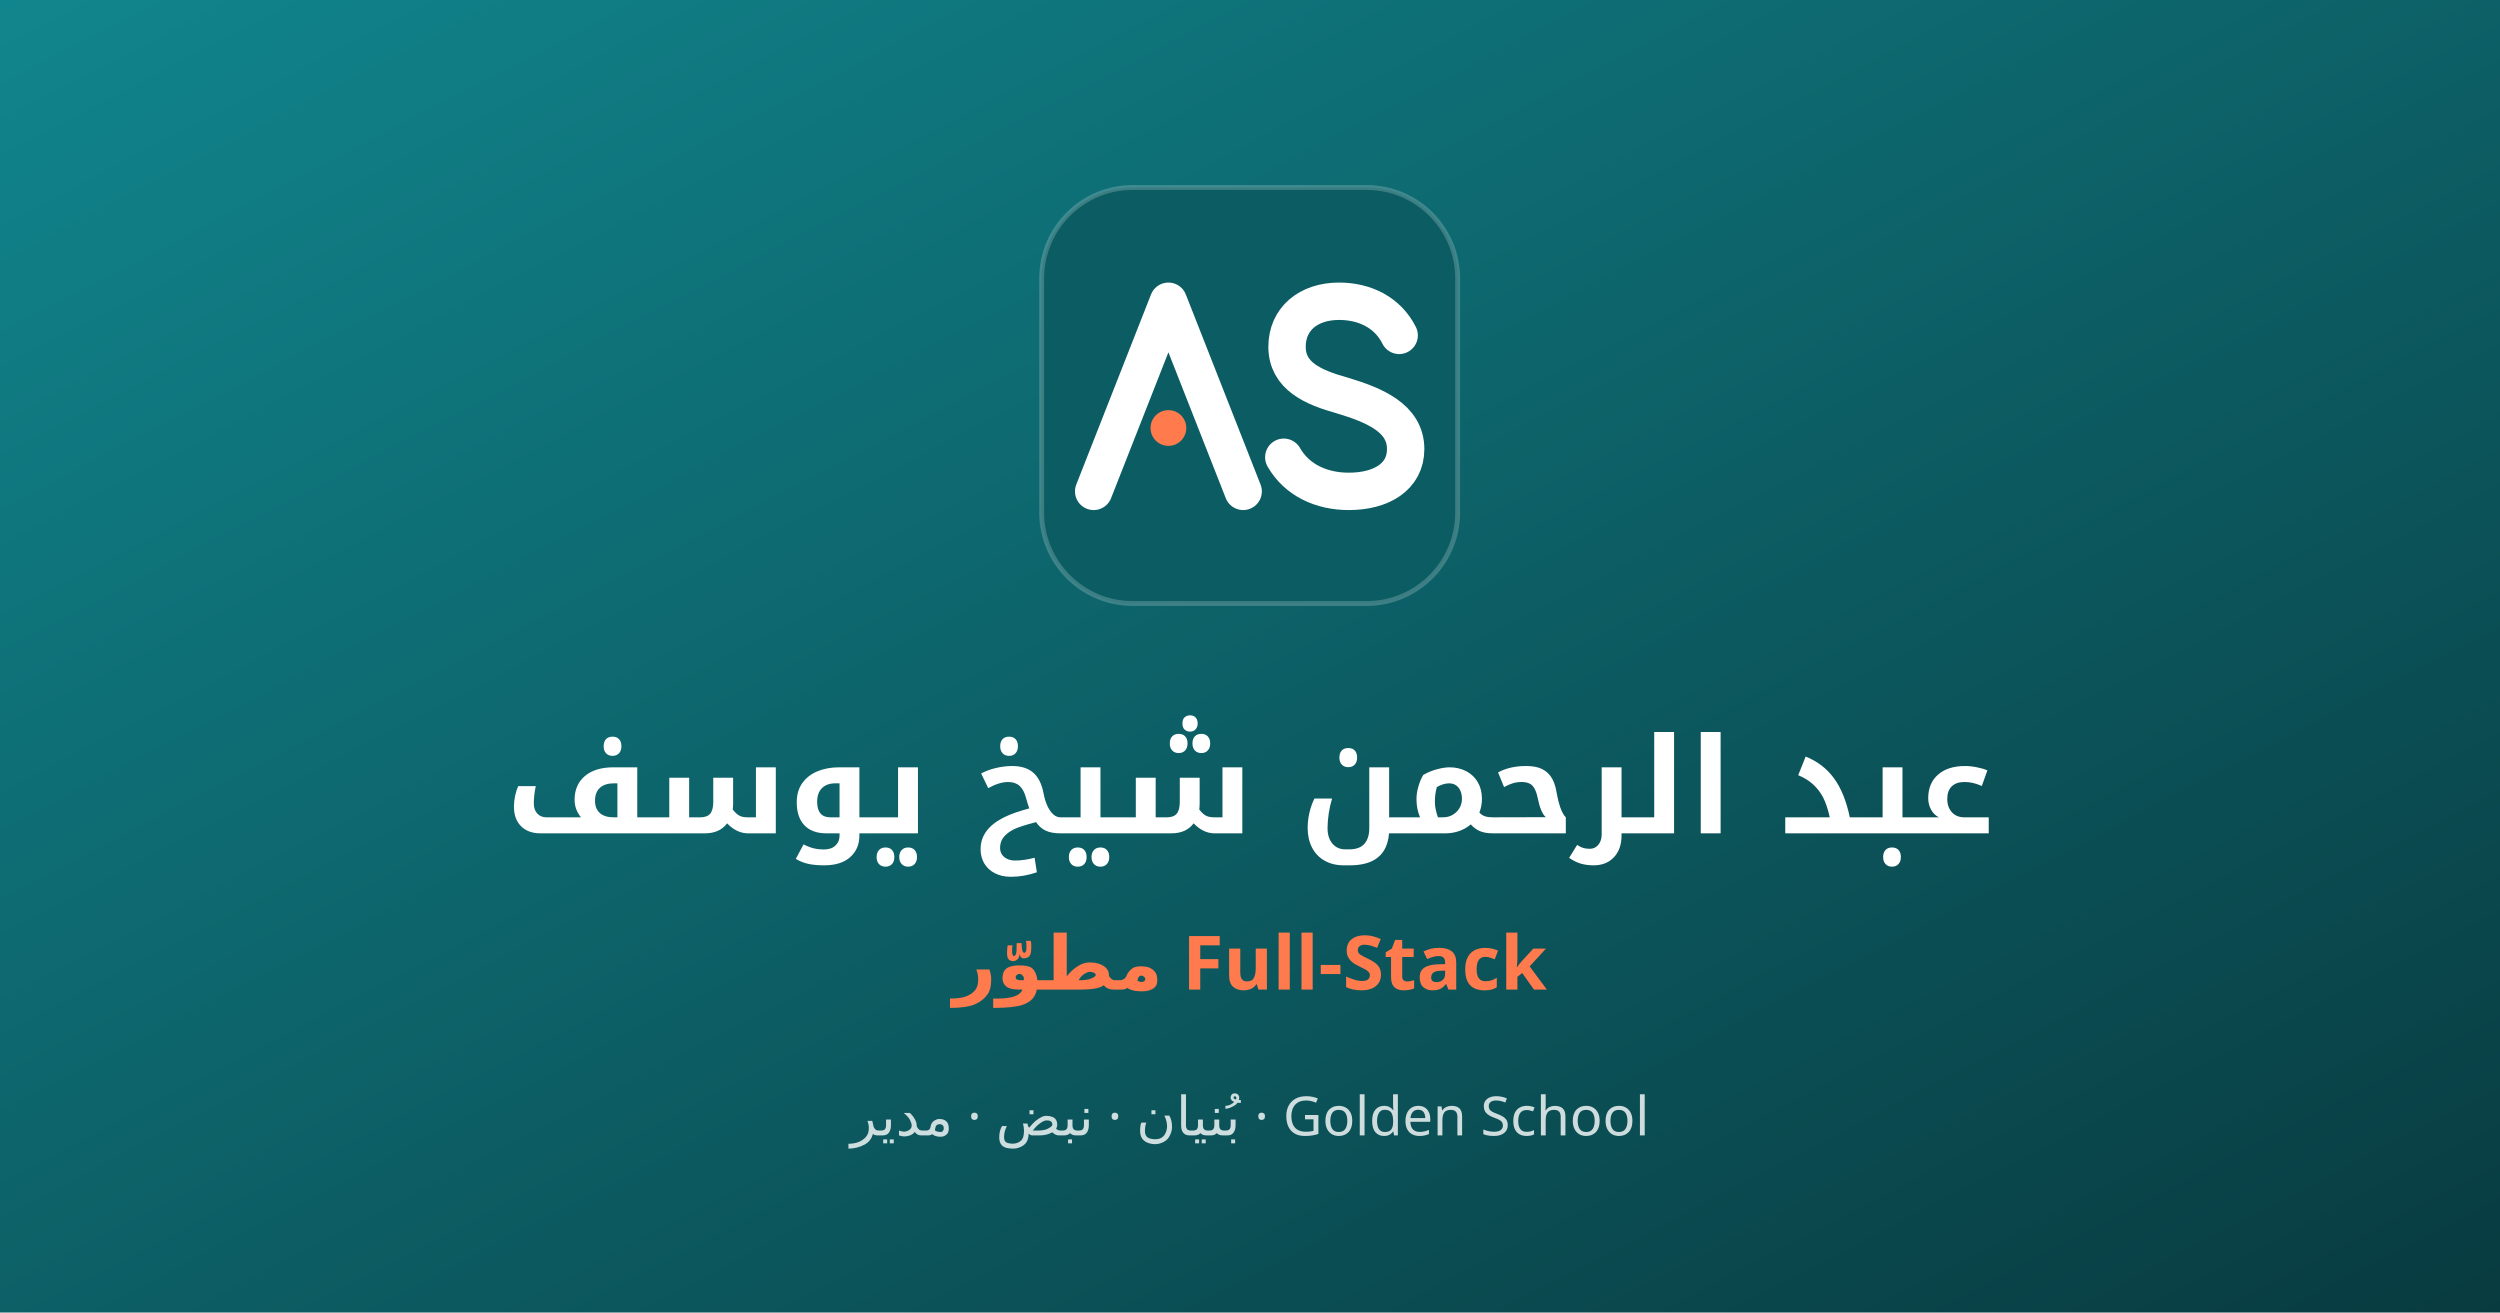
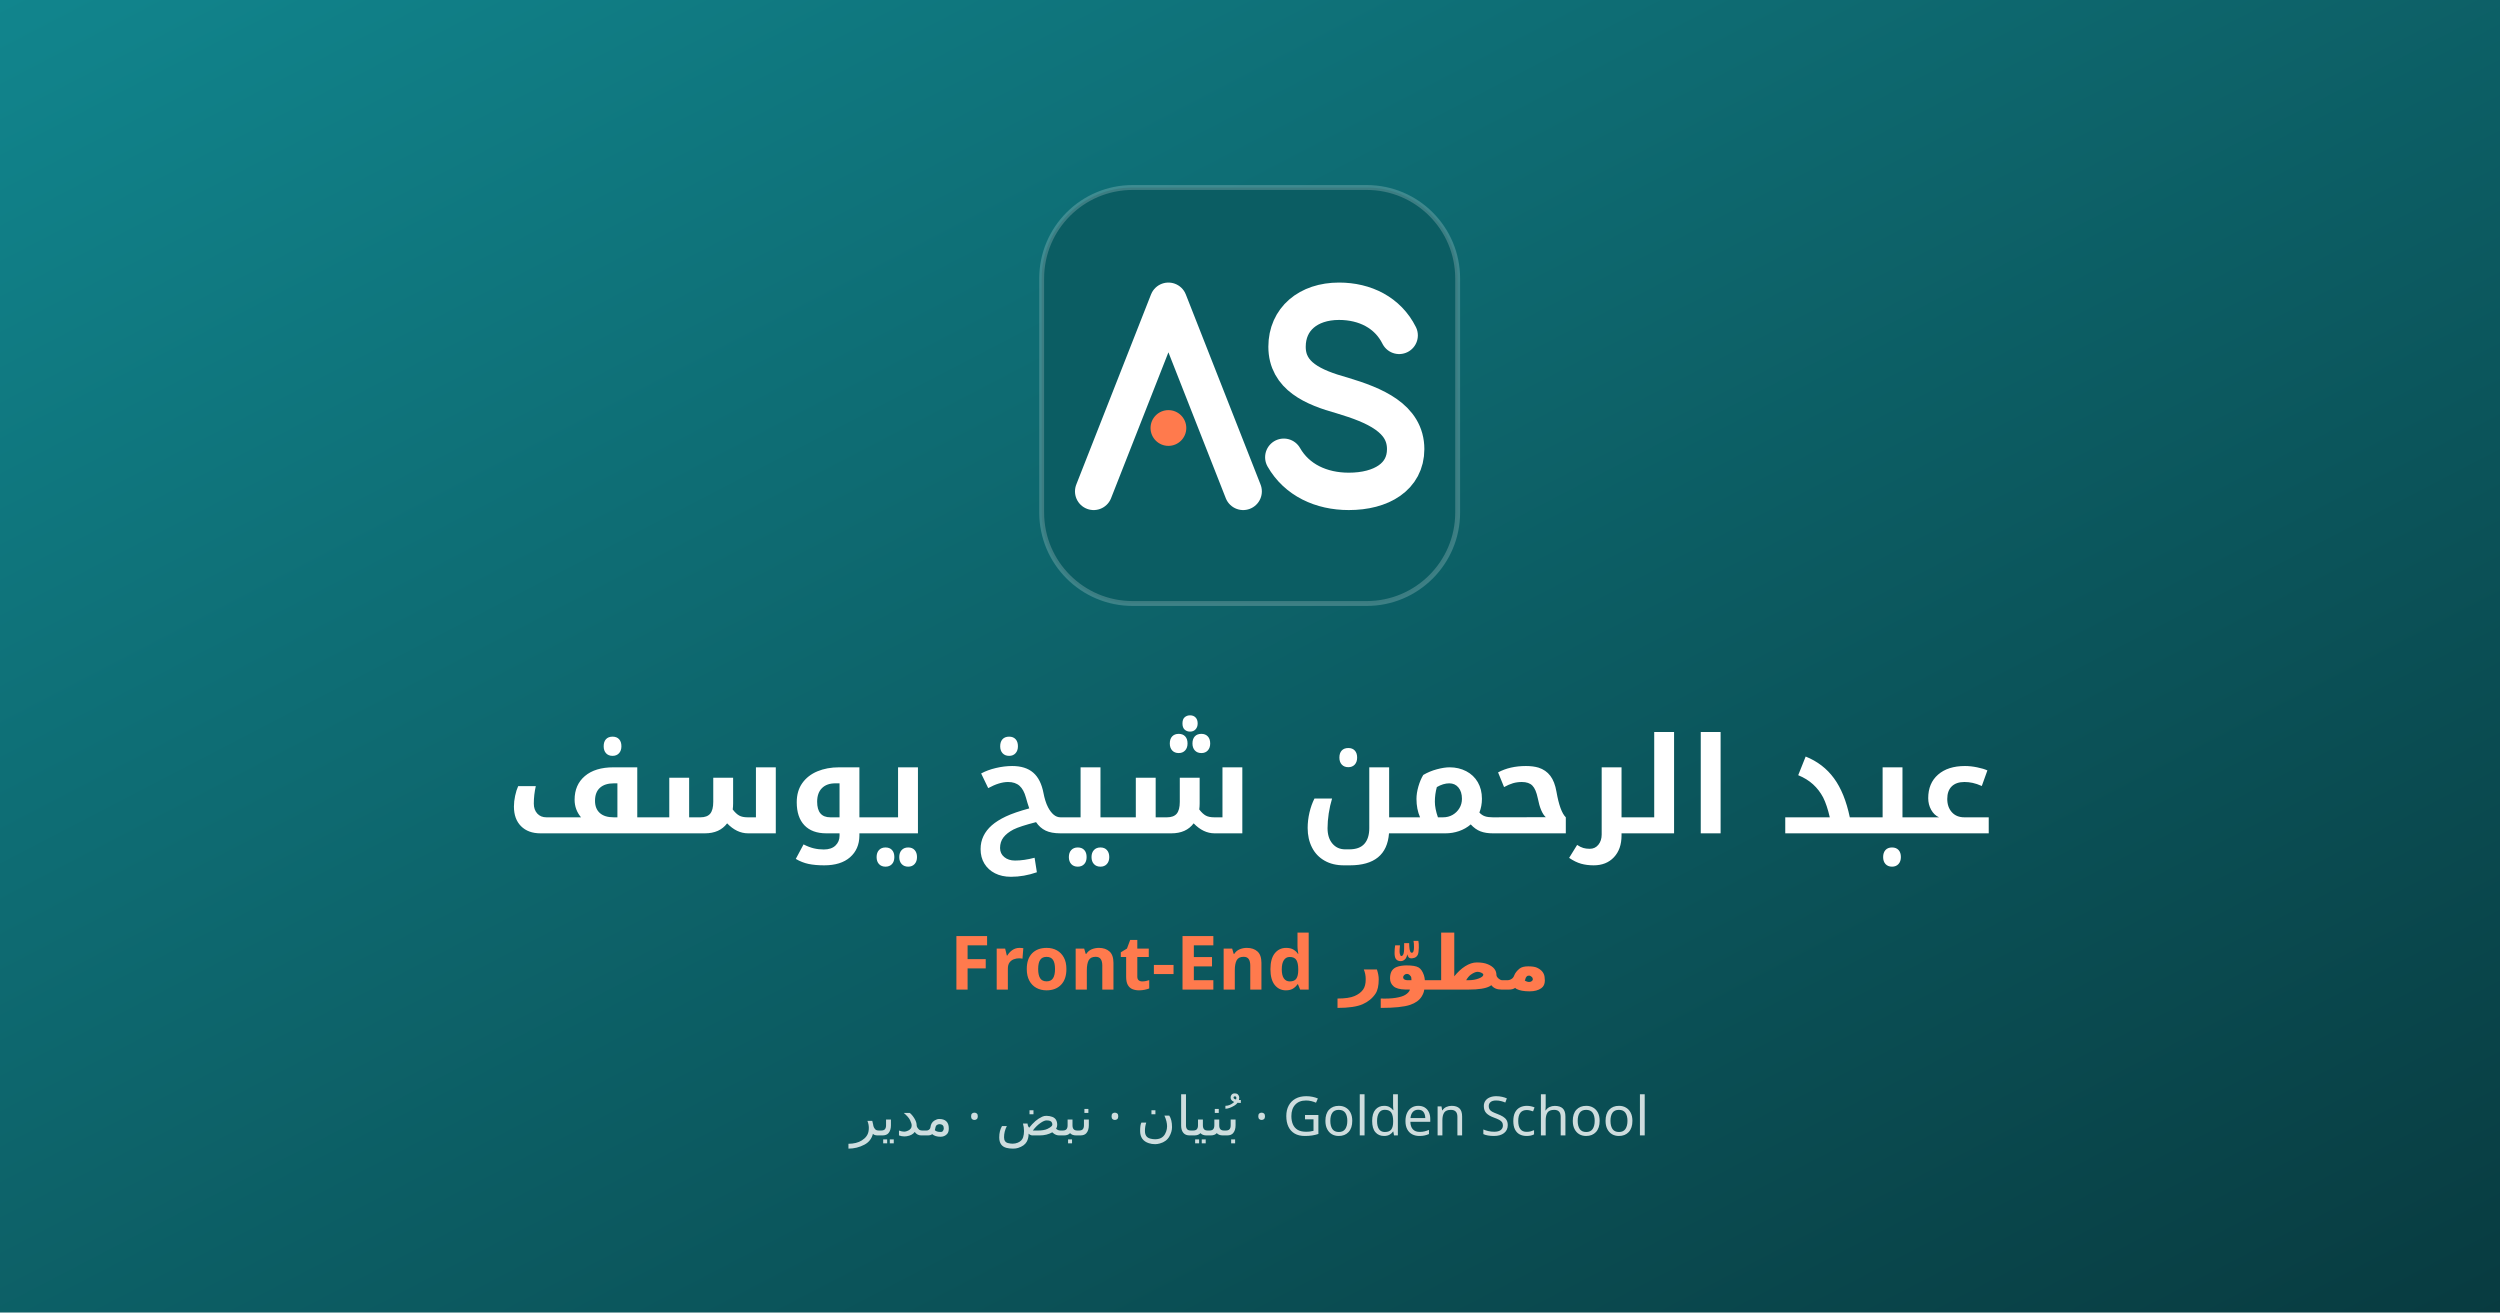
<svg xmlns="http://www.w3.org/2000/svg" viewBox="0 0 1200 630" width="1200" height="630">
  <defs>
    <linearGradient id="b" x1="0" y1="0" x2="1" y2="1">
      <stop offset="0" stop-color="#11858d" />
      <stop offset="1" stop-color="#083b40" />
    </linearGradient>
  </defs>
  <rect width="1200" height="630" fill="url(#b)" />
  <g transform="translate(500 90) scale(0.39)">
    <rect width="512" height="512" rx="112" fill="#0b5d63" stroke="#ffffff33" stroke-width="6" />
    <g fill="none" stroke="#fff" stroke-width="46" stroke-linecap="round" stroke-linejoin="round">
      <path d="M64 374 L156 140 L248 374" />
      <path d="M440 182 C426 154 398 140 366 140 C328 140 302 162 302 196 C302 232 334 246 370 256 C410 268 448 284 448 322 C448 356 418 374 378 374 C344 374 314 360 298 332" />
    </g>
    <circle cx="156" cy="296" r="22" fill="#ff7a4d" />
  </g>
  <text x="600" y="400" text-anchor="middle" fill="#fff" font-family="Noto Kufi Arabic, sans-serif" font-size="64" font-weight="800">عبد الرحمن شيخ يوسف</text>
-   <text x="600" y="475" text-anchor="middle" fill="#ff7a4d" font-family="IBM Plex Sans Arabic, sans-serif" font-size="36" font-weight="600">مطوّر Full-Stack</text>
+   <text x="600" y="475" text-anchor="middle" fill="#ff7a4d" font-family="IBM Plex Sans Arabic, sans-serif" font-size="36" font-weight="600" direction="rtl" unicode-bidi="embed">مطوّر Front-End</text>
  <text x="600" y="545" text-anchor="middle" fill="#ffffffcc" font-family="Poppins, sans-serif" font-size="26">بُنيان · نبض · مدير · Golden School</text>
</svg>
